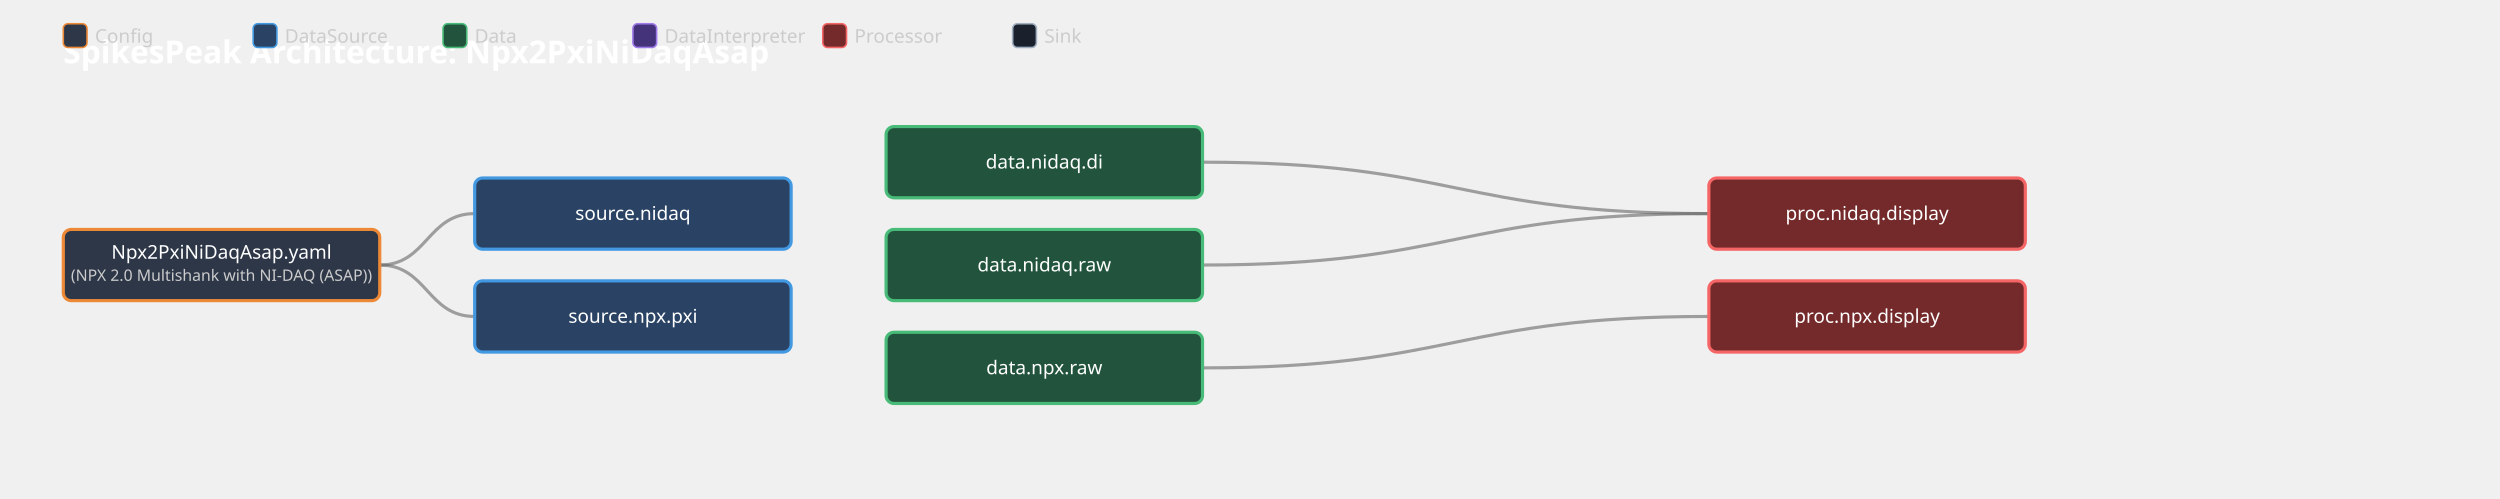
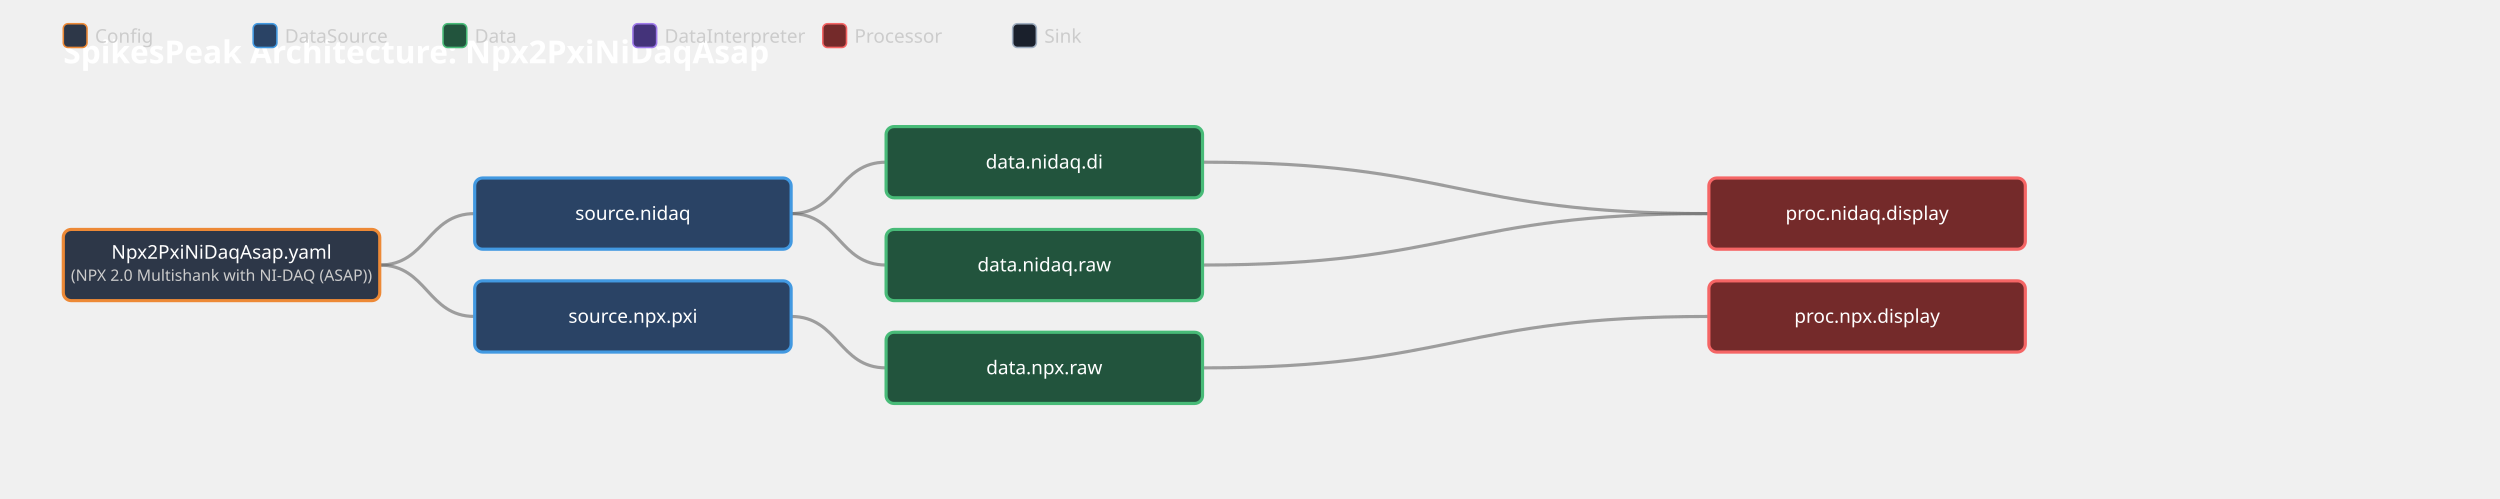
<svg xmlns="http://www.w3.org/2000/svg" width="1580.0" height="315.0" style="background-color: #1a1a1a;">
  <text x="40" y="40" fill="#fff" font-family="sans-serif" font-size="20" font-weight="bold">SpikesPeak Architecture: Npx2PxiNiDaqAsap</text>
  <g id="legend">
    <rect x="40" y="15" width="15" height="15" rx="3" fill="#2d3748" stroke="#ed8936" stroke-width="1" />
    <text x="60" y="27" fill="#ccc" font-family="sans-serif" font-size="12">Config</text>
    <rect x="160" y="15" width="15" height="15" rx="3" fill="#2a4365" stroke="#4299e1" stroke-width="1" />
    <text x="180" y="27" fill="#ccc" font-family="sans-serif" font-size="12">DataSource</text>
    <rect x="280" y="15" width="15" height="15" rx="3" fill="#22543d" stroke="#48bb78" stroke-width="1" />
    <text x="300" y="27" fill="#ccc" font-family="sans-serif" font-size="12">Data</text>
    <rect x="400" y="15" width="15" height="15" rx="3" fill="#44337a" stroke="#9f7aea" stroke-width="1" />
    <text x="420" y="27" fill="#ccc" font-family="sans-serif" font-size="12">DataInterpreter</text>
    <rect x="520" y="15" width="15" height="15" rx="3" fill="#742a2a" stroke="#f56565" stroke-width="1" />
    <text x="540" y="27" fill="#ccc" font-family="sans-serif" font-size="12">Processor</text>
    <rect x="640" y="15" width="15" height="15" rx="3" fill="#1a202c" stroke="#a0aec0" stroke-width="1" />
    <text x="660" y="27" fill="#ccc" font-family="sans-serif" font-size="12">Sink</text>
  </g>
  <g id="edges">
    <path d="M 240.0 167.5 C 270.0 167.5, 270.0 135.0, 300.0 135.0" fill="none" stroke="#666" stroke-width="2" opacity="0.6" />
    <path d="M 240.0 167.5 C 270.0 167.5, 270.0 200.0, 300.0 200.0" fill="none" stroke="#666" stroke-width="2" opacity="0.6" />
    <path d="M 760.0 102.5 C 920.0 102.5, 920.0 135.0, 1080.0 135.0" fill="none" stroke="#666" stroke-width="2" opacity="0.6" />
    <path d="M 760.0 167.5 C 920.0 167.5, 920.0 135.0, 1080.0 135.0" fill="none" stroke="#666" stroke-width="2" opacity="0.6" />
    <path d="M 760.0 232.5 C 920.0 232.5, 920.0 200.0, 1080.0 200.0" fill="none" stroke="#666" stroke-width="2" opacity="0.6" />
+     <path d="M 500.0 135.0 C 530.0 135.0, 530.0 102.5, 560.0 102.5" fill="none" stroke="#666" stroke-width="2" opacity="0.6" />
+     <path d="M 500.0 135.0 C 530.0 135.0, 530.0 167.5, 560.0 167.5" fill="none" stroke="#666" stroke-width="2" opacity="0.6" />
+     <path d="M 500.0 200.0 C 530.0 200.0, 530.0 232.5, 560.0 232.5" fill="none" stroke="#666" stroke-width="2" opacity="0.6" />
  </g>
  <g id="nodes">
    <rect x="40.0" y="145.0" width="200" height="45" rx="5" fill="#2d3748" stroke="#ed8936" stroke-width="2" />
    <text x="140.0" y="163.5" fill="#fff" font-family="sans-serif" font-size="12" text-anchor="middle">Npx2PxiNiDaqAsap.yaml</text>
    <text x="140.0" y="177.5" fill="#ccc" font-family="sans-serif" font-size="10" text-anchor="middle">(NPX 2.0 Multishank with NI-DAQ (ASAP))</text>
    <rect x="560.0" y="80.0" width="200" height="45" rx="5" fill="#22543d" stroke="#48bb78" stroke-width="2" />
    <text x="660.0" y="106.5" fill="#fff" font-family="sans-serif" font-size="12" text-anchor="middle">data.nidaq.di</text>
    <rect x="560.0" y="145.0" width="200" height="45" rx="5" fill="#22543d" stroke="#48bb78" stroke-width="2" />
    <text x="660.0" y="171.5" fill="#fff" font-family="sans-serif" font-size="12" text-anchor="middle">data.nidaq.raw</text>
    <rect x="560.0" y="210.0" width="200" height="45" rx="5" fill="#22543d" stroke="#48bb78" stroke-width="2" />
    <text x="660.0" y="236.5" fill="#fff" font-family="sans-serif" font-size="12" text-anchor="middle">data.npx.raw</text>
    <rect x="1080.0" y="112.5" width="200" height="45" rx="5" fill="#742a2a" stroke="#f56565" stroke-width="2" />
    <text x="1180.0" y="139.0" fill="#fff" font-family="sans-serif" font-size="12" text-anchor="middle">proc.nidaq.display</text>
    <rect x="1080.0" y="177.5" width="200" height="45" rx="5" fill="#742a2a" stroke="#f56565" stroke-width="2" />
    <text x="1180.0" y="204.0" fill="#fff" font-family="sans-serif" font-size="12" text-anchor="middle">proc.npx.display</text>
    <rect x="300.0" y="112.5" width="200" height="45" rx="5" fill="#2a4365" stroke="#4299e1" stroke-width="2" />
    <text x="400.0" y="139.0" fill="#fff" font-family="sans-serif" font-size="12" text-anchor="middle">source.nidaq</text>
    <rect x="300.0" y="177.5" width="200" height="45" rx="5" fill="#2a4365" stroke="#4299e1" stroke-width="2" />
    <text x="400.0" y="204.0" fill="#fff" font-family="sans-serif" font-size="12" text-anchor="middle">source.npx.pxi</text>
  </g>
</svg>
